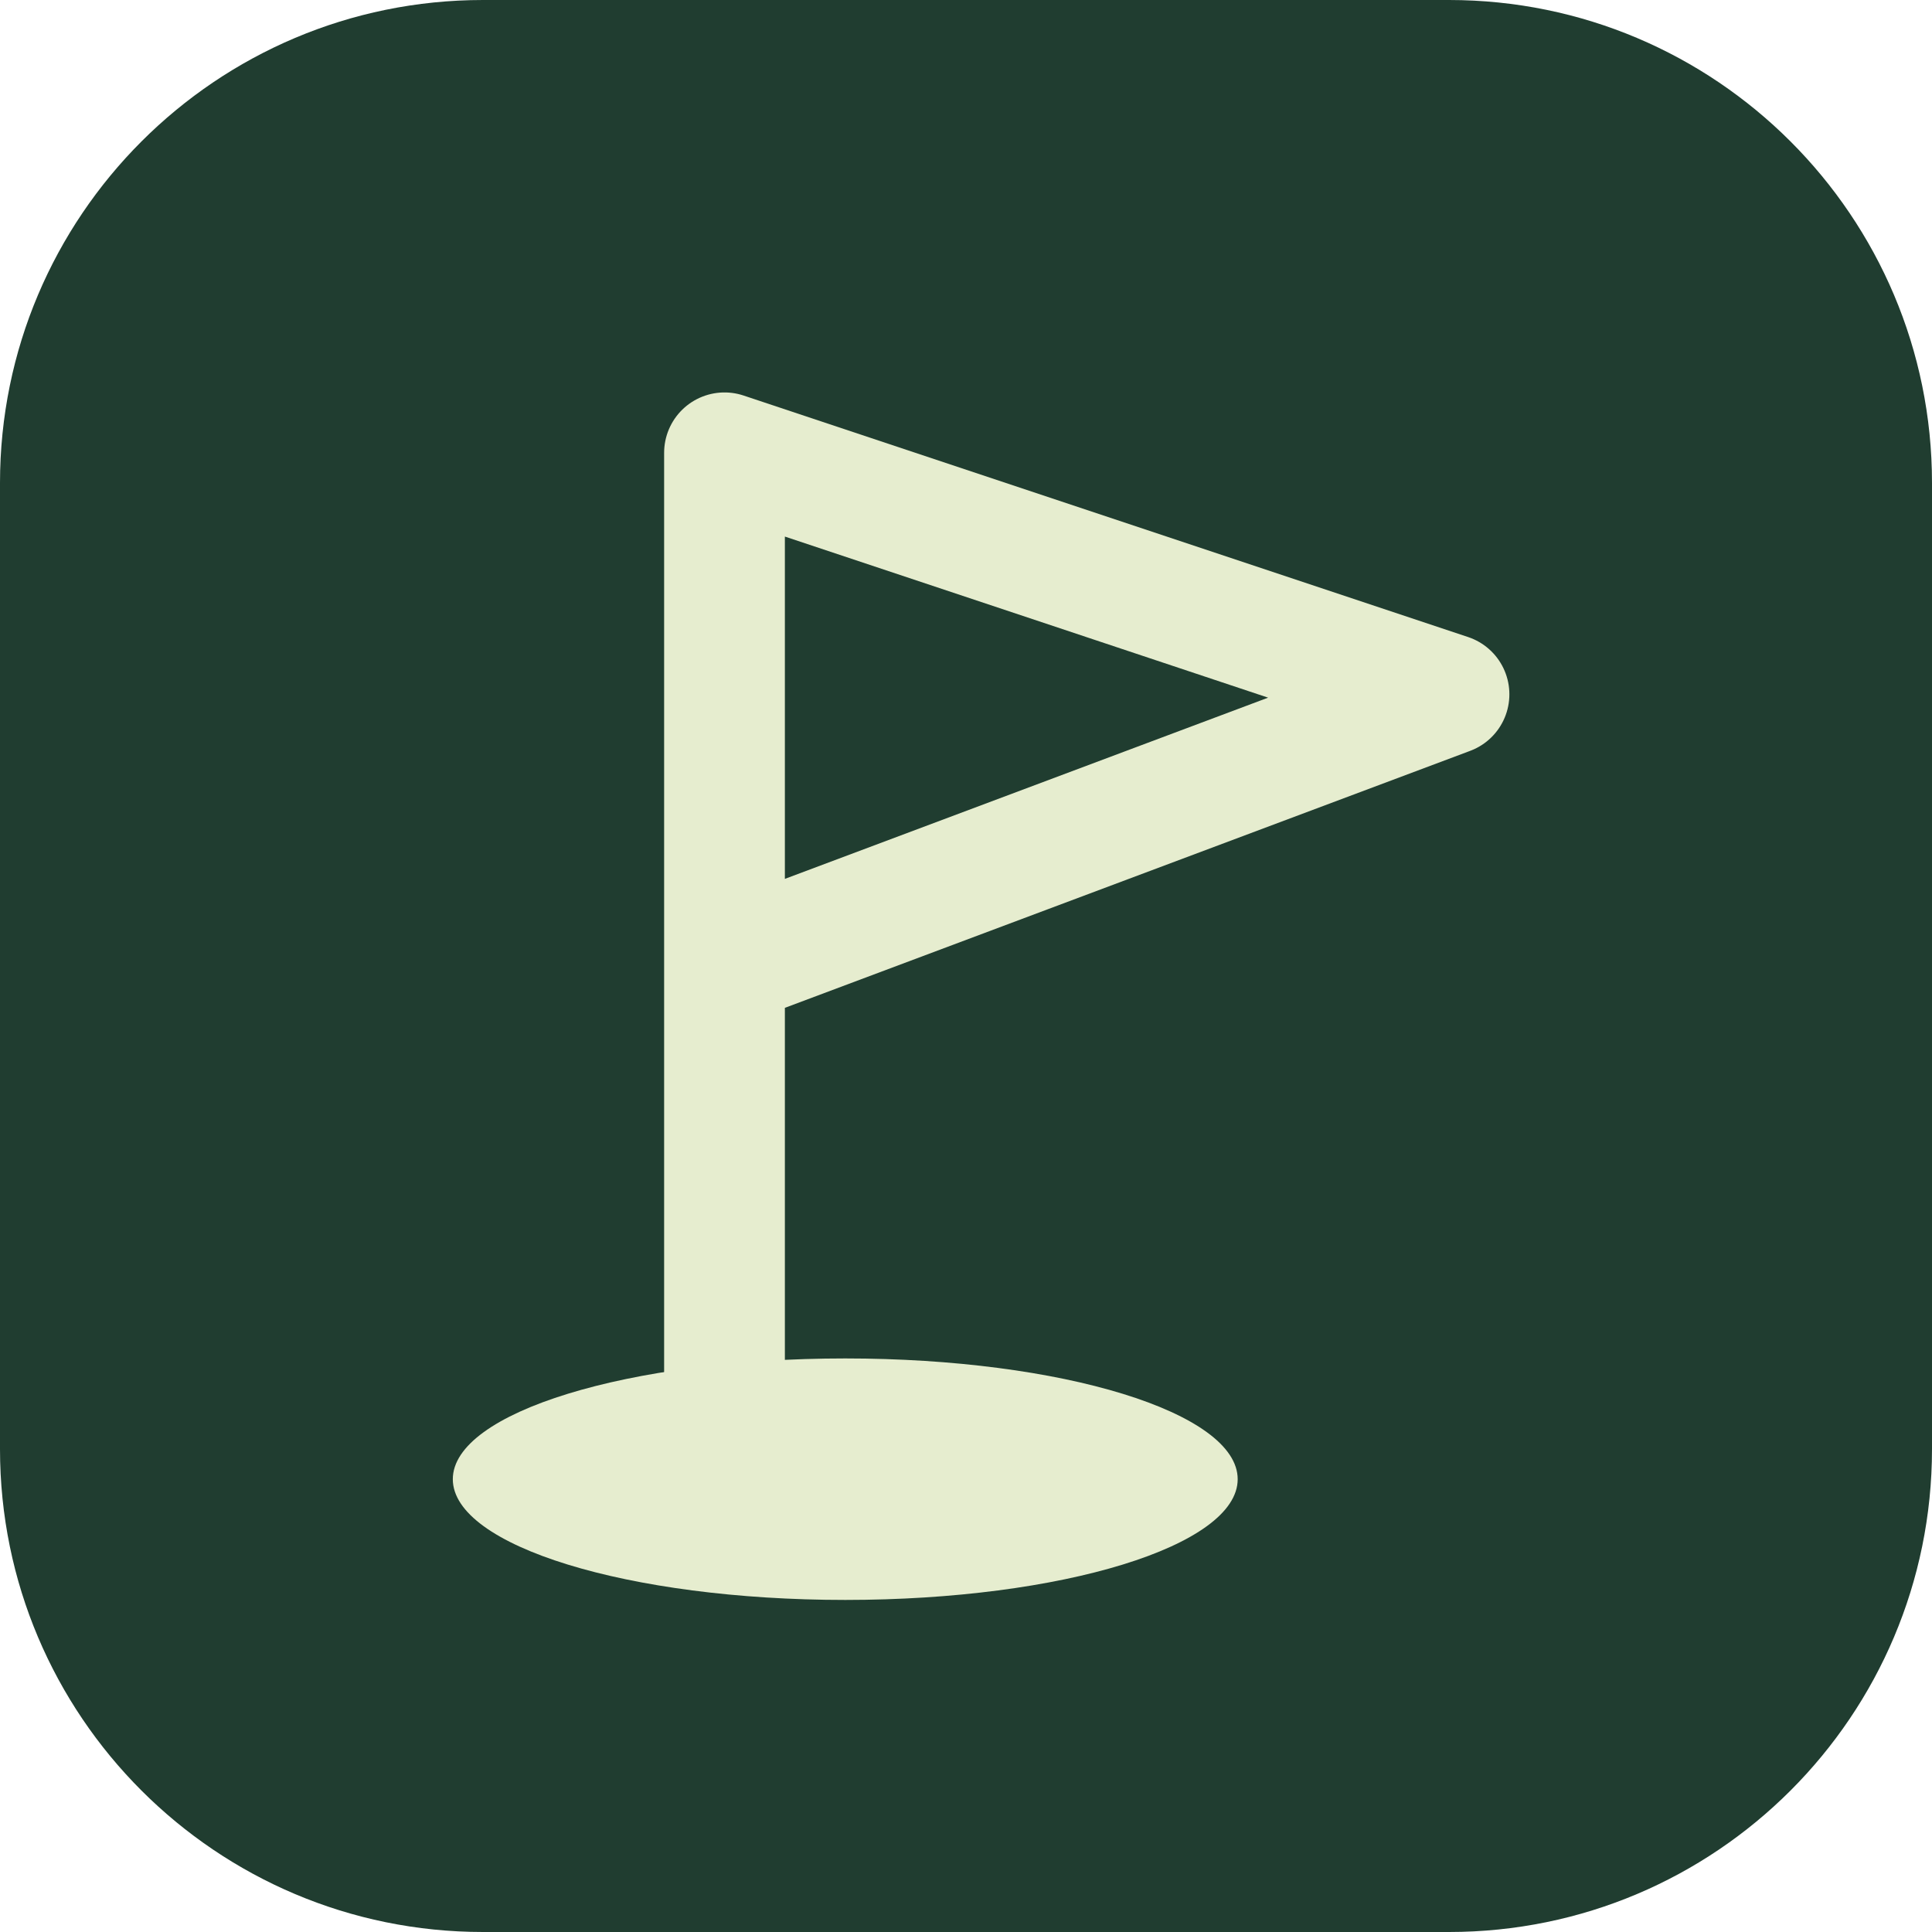
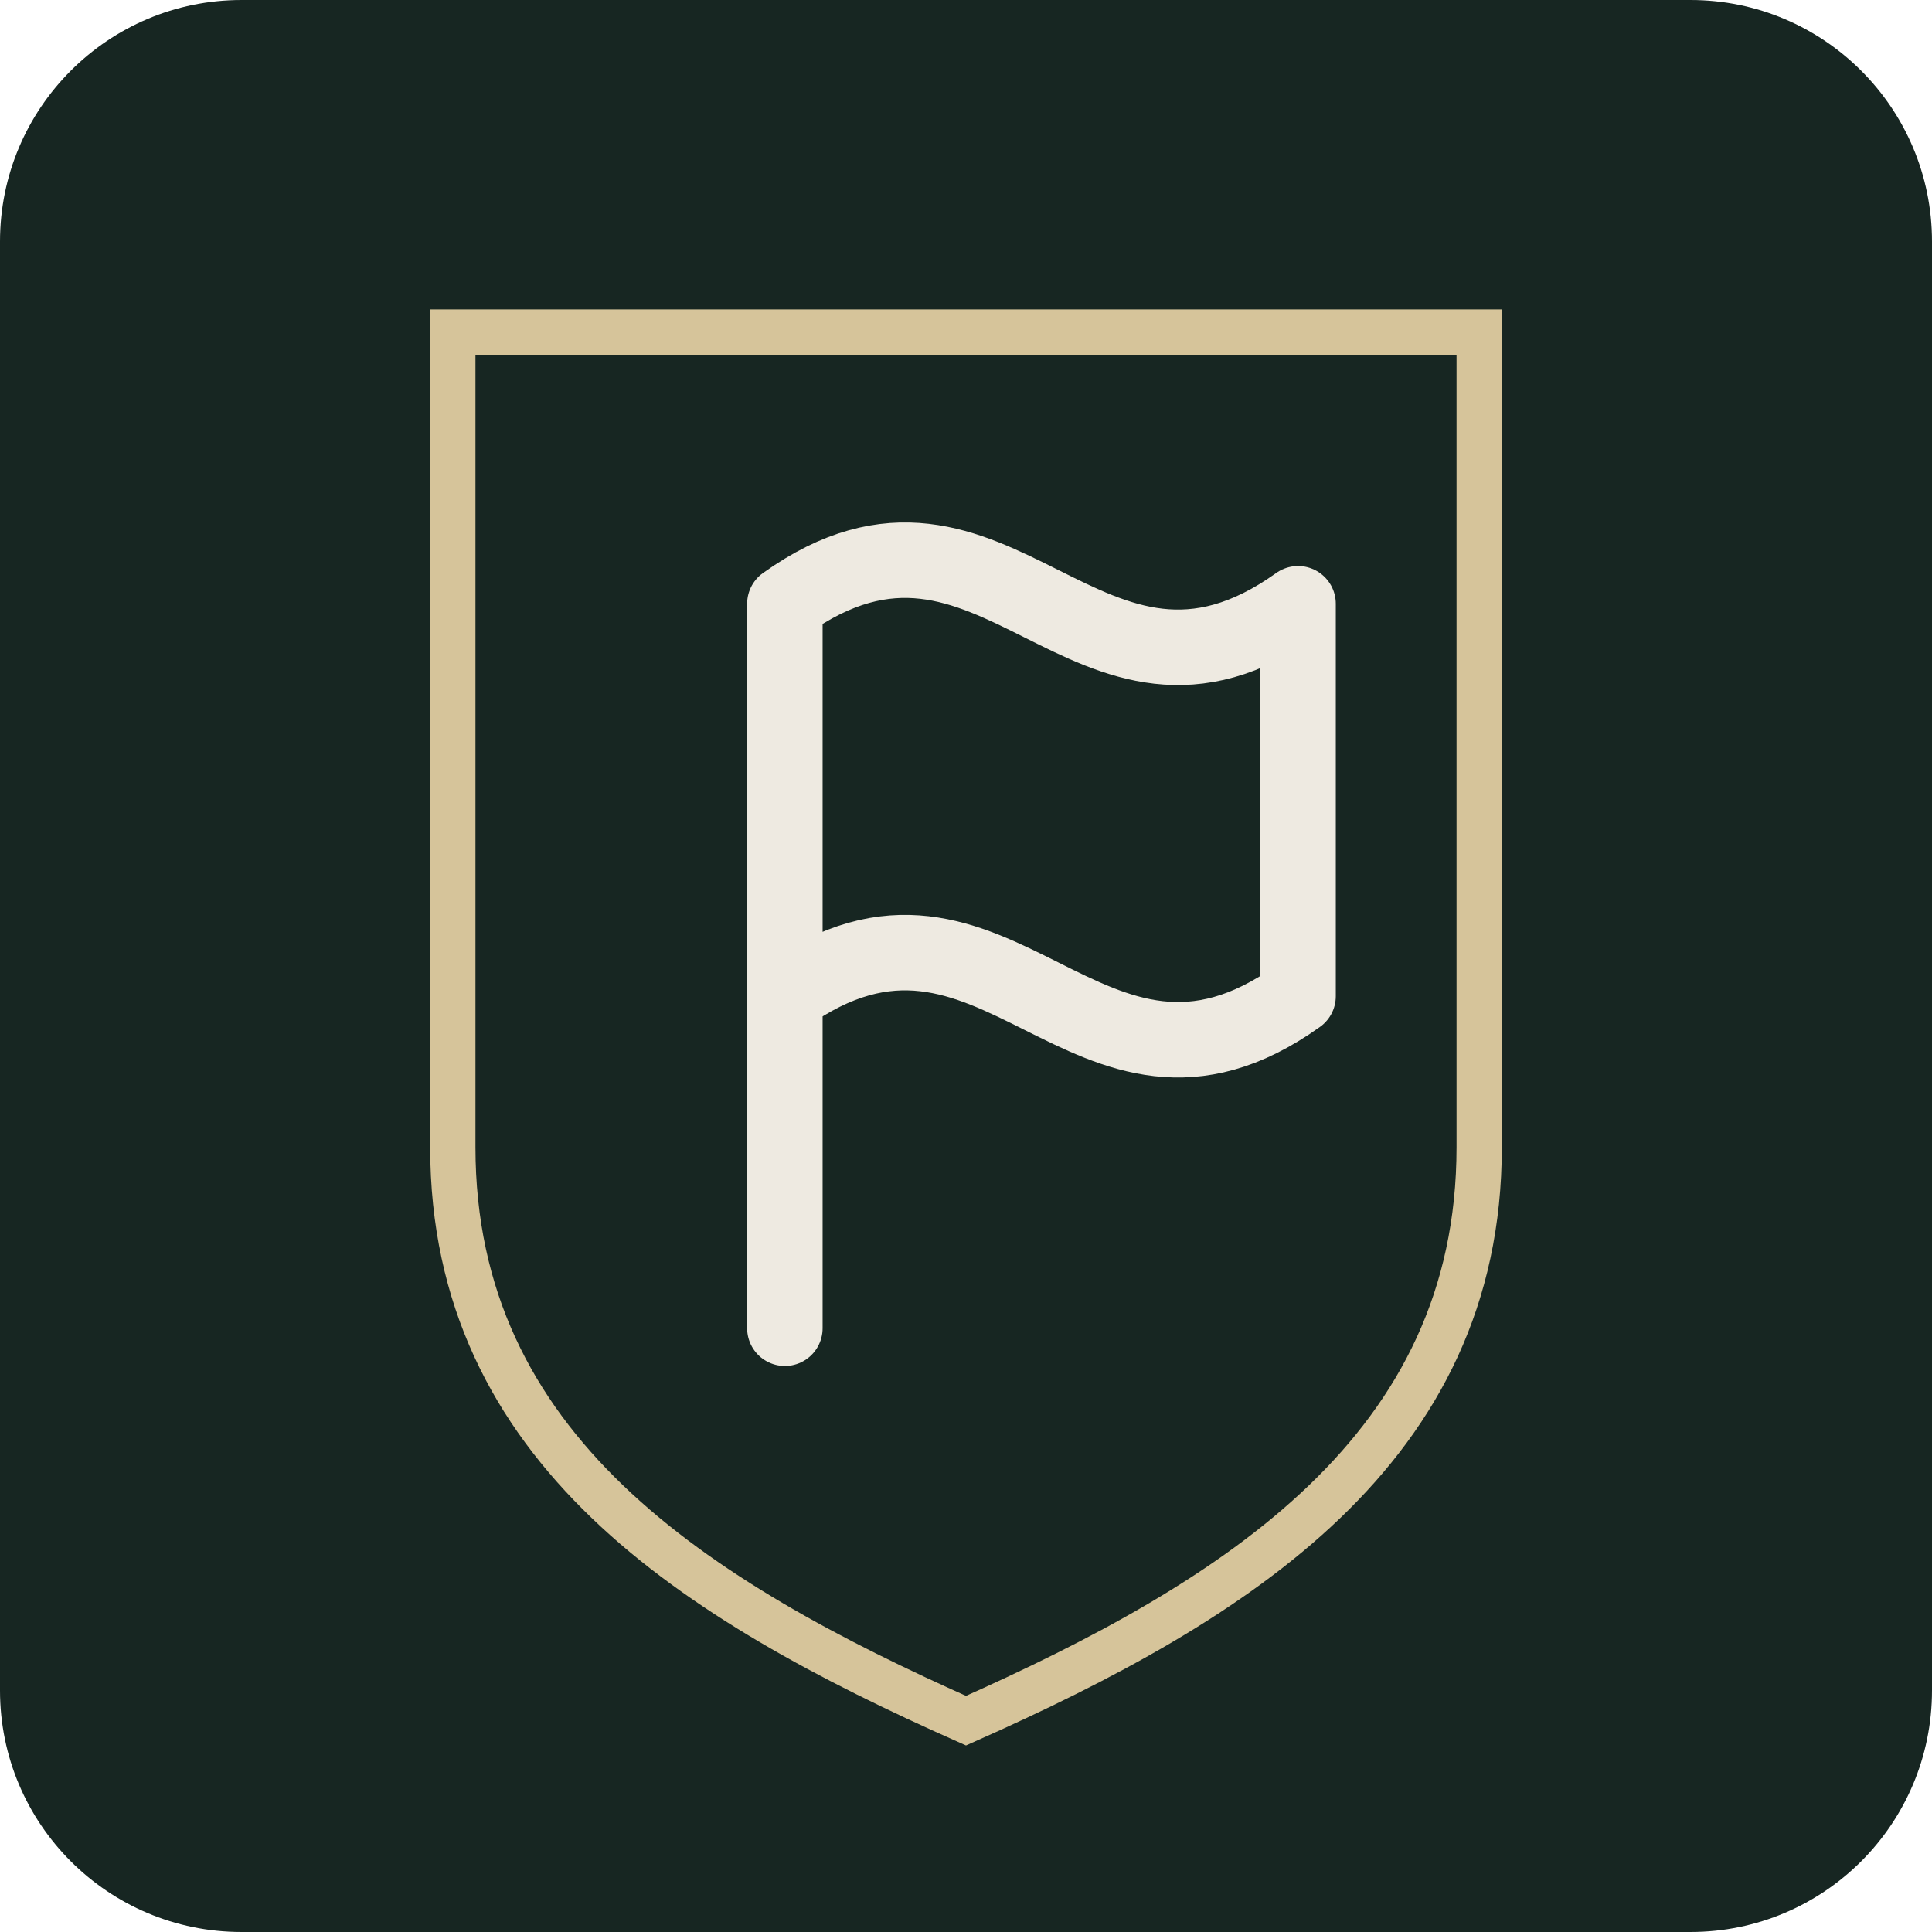
<svg xmlns="http://www.w3.org/2000/svg" viewBox="0 0 64 64">
-   <rect width="64" height="64" rx="16" fill="#203d30" />
-   <path d="M24 48V15l24 8-24 9" fill="none" stroke="#e6edcf" stroke-width="4" stroke-linejoin="round" />
-   <ellipse cx="28" cy="49" rx="13" ry="4" fill="#e6edcf" />
+   <rect width="64" height="64" rx="8" fill="#172622" />
+   <path d="M15 11h34v27c0 10-8 15-17 19-9-4-17-9-17-19Z" fill="none" stroke="#d6c49a" stroke-width="1.5" />
+   <path d="M26 44V20c7-5 10 5 17 0v13c-7 5-10-5-17 0" fill="none" stroke="#eeeae1" stroke-width="2.5" stroke-linecap="round" stroke-linejoin="round" />
</svg>
